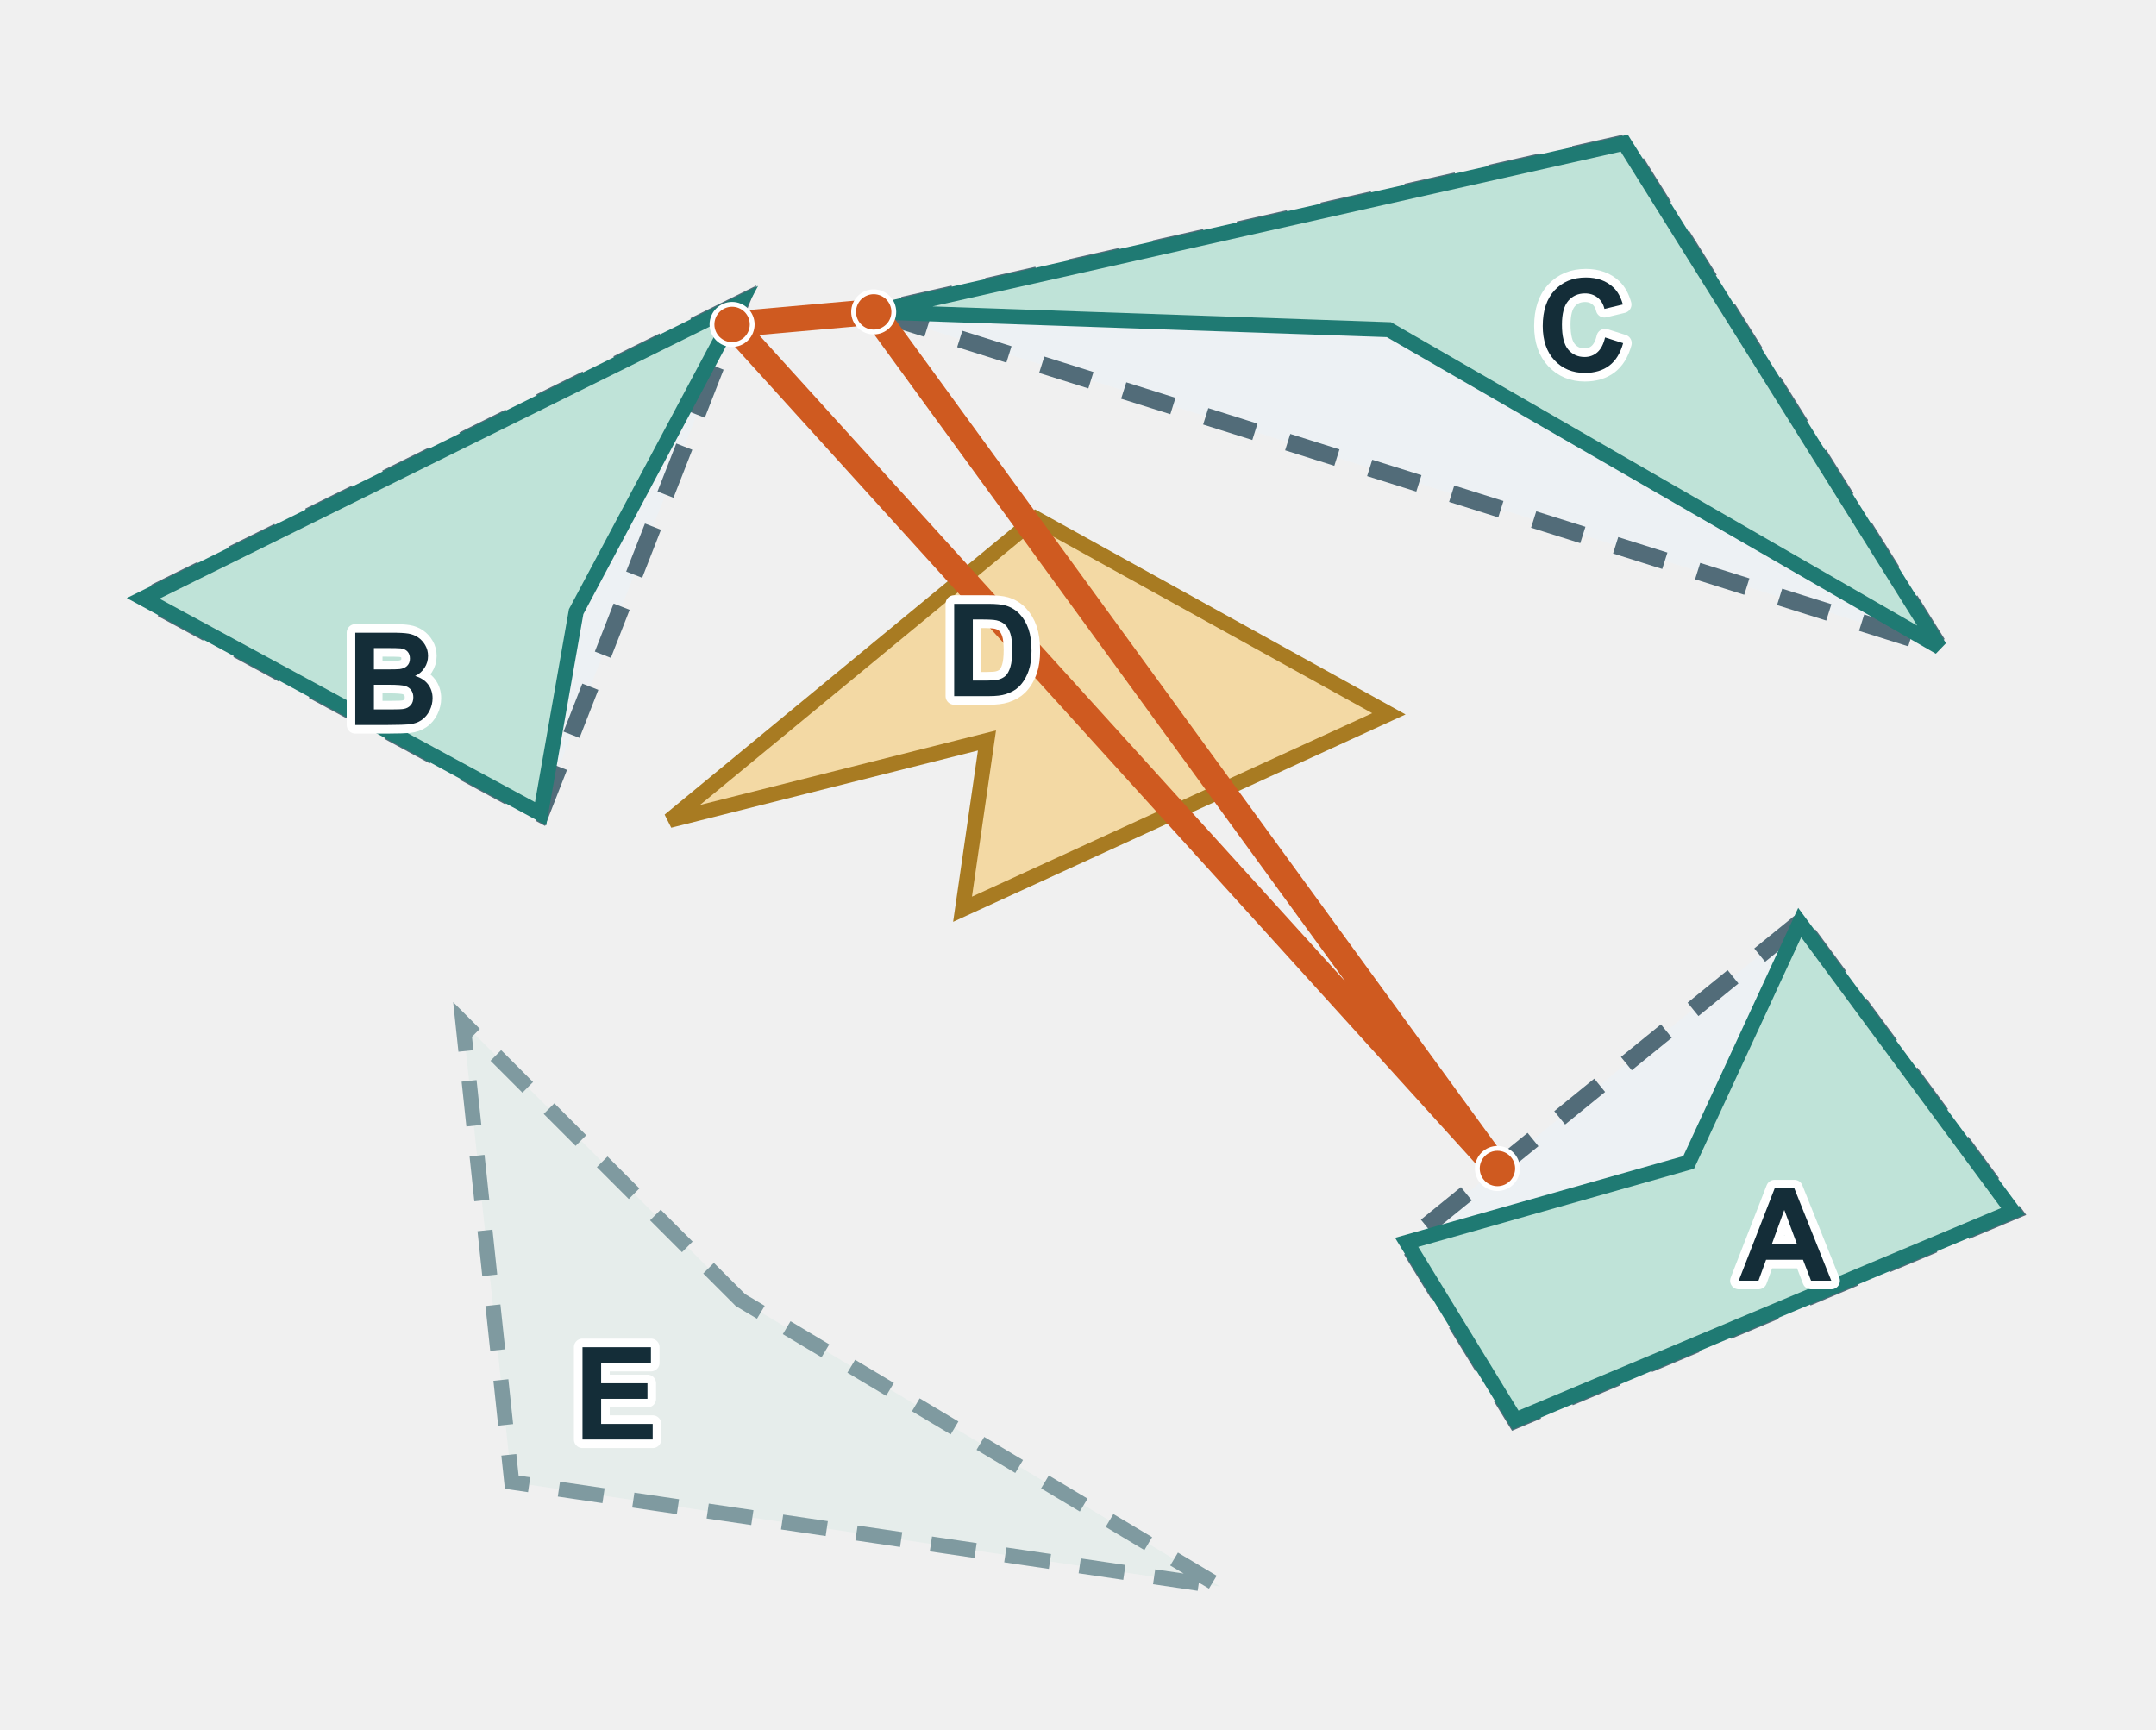
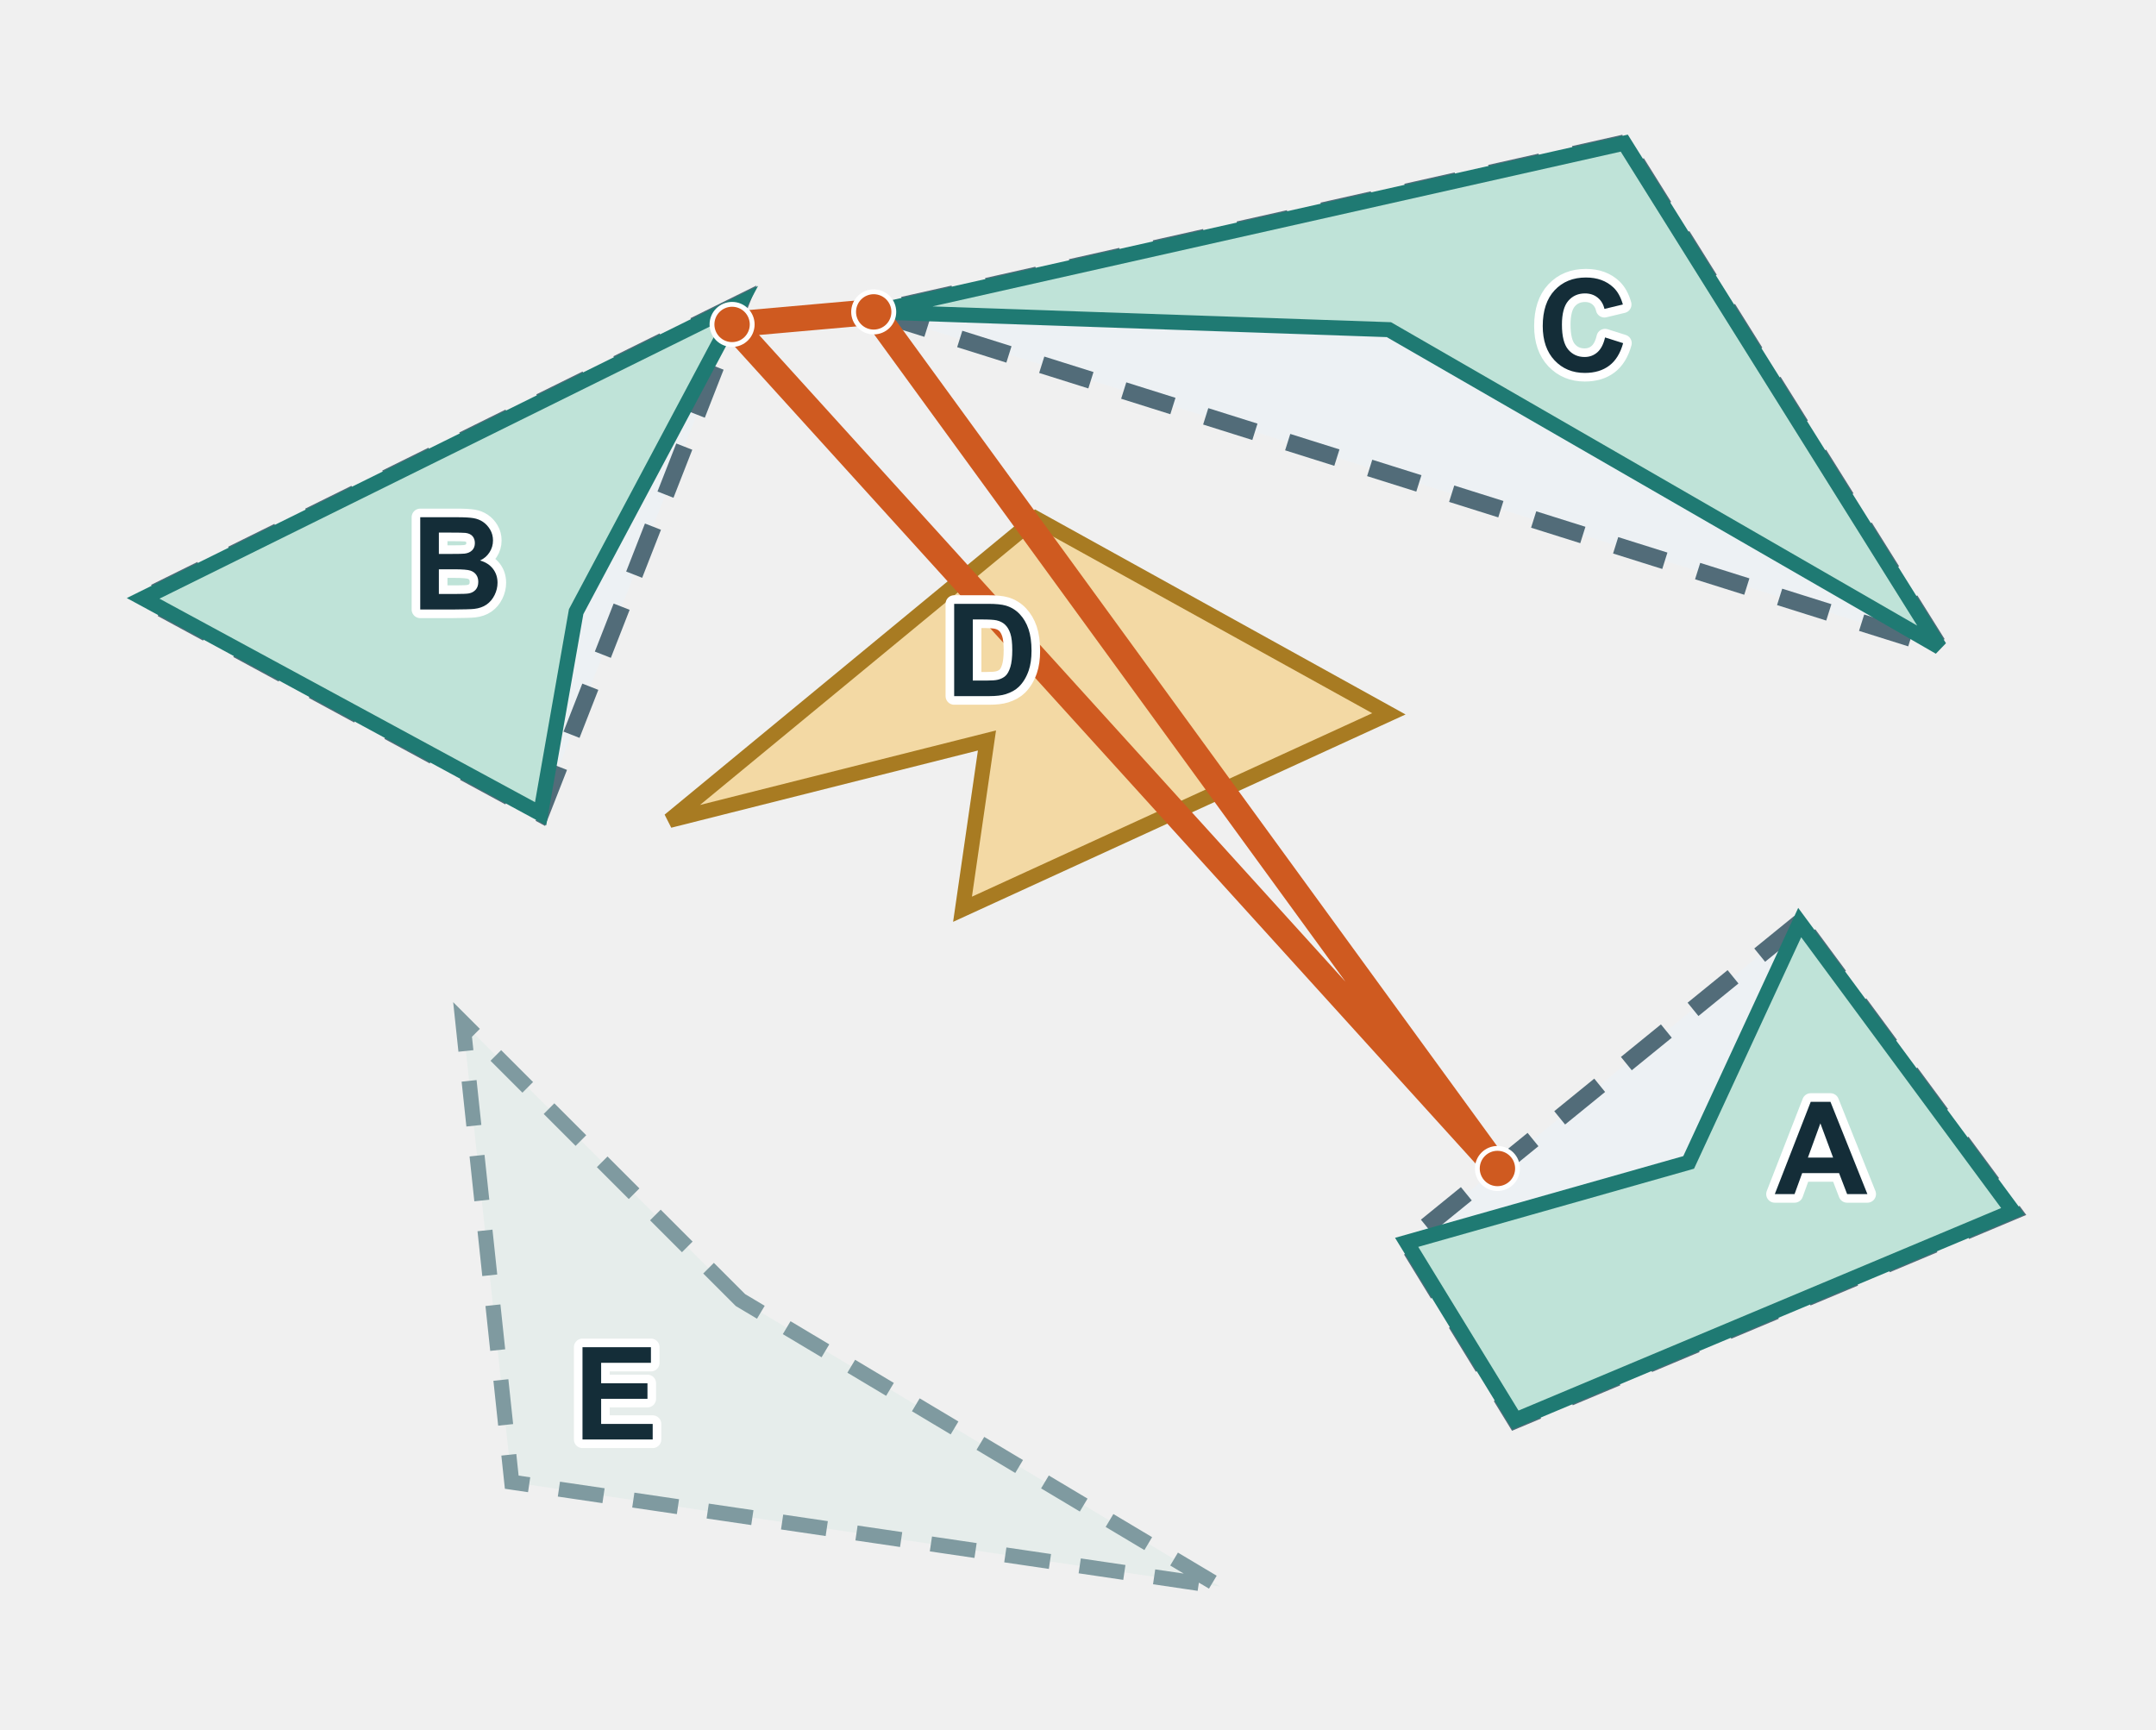
<svg xmlns="http://www.w3.org/2000/svg" xmlns:xlink="http://www.w3.org/1999/xlink" width="200.676pt" height="160.992pt" viewBox="0 0 200.676 160.992" version="1.1">
  <defs>
    <style type="text/css">*{stroke-linejoin: round; stroke-linecap: butt}</style>
  </defs>
  <g id="figure_1">
    <g id="patch_1">
      <path d="M 0 160.992 L 200.676 160.992 L 200.676 -0 L 0 -0 L 0 160.992 z " style="fill: none" />
    </g>
    <g id="axes_1">
      <g id="patch_2">
        <path d="M 167.512 85.87 L 130.928 115.633 L 141.056 132.168 L 187.354 112.74 z " clip-path="url(#pc16fcff668)" style="fill: #edf1f4; stroke-dasharray: 4.8,3.2; stroke-dashoffset: 0; stroke: #526c79; stroke-width: 1.6; stroke-linejoin: miter" />
      </g>
      <g id="patch_3">
        <path d="M 68.921 28.204 L 13.322 55.693 L 50.319 75.742 z " clip-path="url(#pc16fcff668)" style="fill: #edf1f4; stroke-dasharray: 4.8,3.2; stroke-dashoffset: 0; stroke: #526c79; stroke-width: 1.6; stroke-linejoin: miter" />
      </g>
      <g id="patch_4">
        <path d="M 151.184 13.322 L 81.323 29.03 L 180.534 60.24 z " clip-path="url(#pc16fcff668)" style="fill: #edf1f4; stroke-dasharray: 4.8,3.2; stroke-dashoffset: 0; stroke: #526c79; stroke-width: 1.6; stroke-linejoin: miter" />
      </g>
      <g id="patch_5">
        <path d="M 157.178 108.192 L 130.928 115.633 L 141.056 132.168 L 187.354 112.74 L 167.512 85.87 z " clip-path="url(#pc16fcff668)" style="fill: #bfe3d8; stroke: #1f7a73; stroke-width: 1.4; stroke-linejoin: miter" />
      </g>
      <g id="patch_6">
        <path d="M 13.322 55.693 L 50.319 75.742 L 53.626 56.933 L 68.921 28.204 z " clip-path="url(#pc16fcff668)" style="fill: #bfe3d8; stroke: #1f7a73; stroke-width: 1.4; stroke-linejoin: miter" />
      </g>
      <g id="patch_7">
        <path d="M 81.323 29.03 L 129.275 30.684 L 180.534 60.24 L 151.184 13.322 z " clip-path="url(#pc16fcff668)" style="fill: #bfe3d8; stroke: #1f7a73; stroke-width: 1.4; stroke-linejoin: miter" />
      </g>
      <g id="patch_8">
        <path d="M 68.921 121.007 L 43.085 95.171 L 47.632 137.956 L 113.566 147.67 z " clip-path="url(#pc16fcff668)" style="fill: #e6edeb; stroke-dasharray: 4.2,2.8; stroke-dashoffset: 0; stroke: #7f9aa0; stroke-width: 1.4; stroke-linejoin: miter" />
      </g>
      <g id="patch_9">
        <path d="M 96.411 48.252 L 62.307 76.362 L 91.864 68.921 L 89.59 84.63 L 129.275 66.441 z " clip-path="url(#pc16fcff668)" style="fill: #f3d9a4; stroke: #a87b22; stroke-width: 1.4; stroke-linejoin: miter" />
      </g>
      <g id="line2d_1">
        <path d="M 139.378 108.759 L 81.323 29.03 L 68.141 30.197 L 139.378 108.759 " clip-path="url(#pc16fcff668)" style="fill: none; stroke: #cf5a20; stroke-width: 2.4; stroke-linecap: round" />
      </g>
      <g id="PathCollection_1">
        <defs>
          <path id="mb5b403c177" d="M 0 1.871 C 0.496 1.871 0.972 1.674 1.323 1.323 C 1.674 0.972 1.871 0.496 1.871 0 C 1.871 -0.496 1.674 -0.972 1.323 -1.323 C 0.972 -1.674 0.496 -1.871 0 -1.871 C -0.496 -1.871 -0.972 -1.674 -1.323 -1.323 C -1.674 -0.972 -1.871 -0.496 -1.871 0 C -1.871 0.496 -1.674 0.972 -1.323 1.323 C -0.972 1.674 -0.496 1.871 0 1.871 z " style="stroke: #ffffff; stroke-width: 0.45" />
        </defs>
        <g clip-path="url(#pc16fcff668)">
          <use xlink:href="#mb5b403c177" x="139.378" y="108.759" style="fill: #cf5a20; stroke: #ffffff; stroke-width: 0.45" />
          <use xlink:href="#mb5b403c177" x="81.323" y="29.03" style="fill: #cf5a20; stroke: #ffffff; stroke-width: 0.45" />
          <use xlink:href="#mb5b403c177" x="68.141" y="30.197" style="fill: #cf5a20; stroke: #ffffff; stroke-width: 0.45" />
        </g>
      </g>
      <g id="text_1">
-         <path d="M 170.455 119.204 L 168.569 119.204 L 167.819 117.252 L 164.384 117.252 L 163.675 119.204 L 161.836 119.204 L 165.181 110.614 L 167.016 110.614 L 170.455 119.204 z M 167.262 115.804 L 166.079 112.617 L 164.918 115.804 L 167.262 115.804 z " style="fill: #142d38; stroke: #ffffff; stroke-width: 1.6" />
-         <path d="M 170.455 119.204 L 168.569 119.204 L 167.819 117.252 L 164.384 117.252 L 163.675 119.204 L 161.836 119.204 L 165.181 110.614 L 167.016 110.614 L 170.455 119.204 z M 167.262 115.804 L 166.079 112.617 L 164.918 115.804 L 167.262 115.804 z " style="fill: #142d38" />
+         <path d="M 173.814 111.143 L 171.927 111.143 L 171.177 109.191 L 167.742 109.191 L 167.034 111.143 L 165.194 111.143 L 168.539 102.553 L 170.375 102.553 L 173.814 111.143 z M 170.621 107.743 L 169.437 104.556 L 168.277 107.743 L 170.621 107.743 z " style="fill: #142d38; stroke: #ffffff; stroke-width: 1.6" />
+         <path d="M 173.814 111.143 L 171.927 111.143 L 171.177 109.191 L 167.742 109.191 L 167.034 111.143 L 165.194 111.143 L 168.539 102.553 L 170.375 102.553 L 173.814 111.143 z M 170.621 107.743 L 169.437 104.556 L 168.277 107.743 L 170.621 107.743 z " style="fill: #142d38" />
      </g>
      <g id="text_2">
-         <path d="M 33.069 58.89 L 36.502 58.89 Q 37.522 58.89 38.023 58.975 Q 38.523 59.059 38.919 59.329 Q 39.315 59.599 39.577 60.047 Q 39.842 60.495 39.842 61.052 Q 39.842 61.656 39.515 62.16 Q 39.191 62.663 38.636 62.916 Q 39.42 63.143 39.842 63.694 Q 40.263 64.245 40.263 64.99 Q 40.263 65.575 39.992 66.13 Q 39.72 66.683 39.247 67.015 Q 38.777 67.345 38.085 67.422 Q 37.652 67.468 35.992 67.48 L 33.069 67.48 L 33.069 58.89 z M 34.803 60.319 L 34.803 62.307 L 35.94 62.307 Q 36.954 62.307 37.2 62.277 Q 37.644 62.224 37.899 61.969 Q 38.154 61.714 38.154 61.298 Q 38.154 60.9 37.935 60.651 Q 37.715 60.402 37.282 60.349 Q 37.023 60.319 35.799 60.319 L 34.803 60.319 z M 34.803 63.735 L 34.803 66.032 L 36.408 66.032 Q 37.346 66.032 37.597 65.98 Q 37.985 65.908 38.227 65.637 Q 38.471 65.365 38.471 64.907 Q 38.471 64.521 38.283 64.251 Q 38.096 63.981 37.742 63.859 Q 37.387 63.735 36.204 63.735 L 34.803 63.735 z " style="fill: #142d38; stroke: #ffffff; stroke-width: 1.6" />
-         <path d="M 33.069 58.89 L 36.502 58.89 Q 37.522 58.89 38.023 58.975 Q 38.523 59.059 38.919 59.329 Q 39.315 59.599 39.577 60.047 Q 39.842 60.495 39.842 61.052 Q 39.842 61.656 39.515 62.16 Q 39.191 62.663 38.636 62.916 Q 39.42 63.143 39.842 63.694 Q 40.263 64.245 40.263 64.99 Q 40.263 65.575 39.992 66.13 Q 39.72 66.683 39.247 67.015 Q 38.777 67.345 38.085 67.422 Q 37.652 67.468 35.992 67.48 L 33.069 67.48 L 33.069 58.89 z M 34.803 60.319 L 34.803 62.307 L 35.94 62.307 Q 36.954 62.307 37.2 62.277 Q 37.644 62.224 37.899 61.969 Q 38.154 61.714 38.154 61.298 Q 38.154 60.9 37.935 60.651 Q 37.715 60.402 37.282 60.349 Q 37.023 60.319 35.799 60.319 L 34.803 60.319 z M 34.803 63.735 L 34.803 66.032 L 36.408 66.032 Q 37.346 66.032 37.597 65.98 Q 37.985 65.908 38.227 65.637 Q 38.471 65.365 38.471 64.907 Q 38.471 64.521 38.283 64.251 Q 38.096 63.981 37.742 63.859 Q 37.387 63.735 36.204 63.735 L 34.803 63.735 z " style="fill: #142d38" />
+         <path d="M 39.115 48.142 L 42.548 48.142 Q 43.568 48.142 44.068 48.227 Q 44.569 48.311 44.965 48.581 Q 45.36 48.851 45.623 49.299 Q 45.887 49.747 45.887 50.304 Q 45.887 50.908 45.561 51.412 Q 45.237 51.915 44.682 52.168 Q 45.465 52.395 45.887 52.946 Q 46.309 53.497 46.309 54.242 Q 46.309 54.827 46.037 55.382 Q 45.765 55.935 45.293 56.267 Q 44.822 56.597 44.13 56.674 Q 43.697 56.721 42.038 56.732 L 39.115 56.732 L 39.115 48.142 z M 40.849 49.571 L 40.849 51.559 L 41.985 51.559 Q 43 51.559 43.245 51.529 Q 43.69 51.476 43.945 51.221 Q 44.2 50.966 44.2 50.55 Q 44.2 50.152 43.98 49.903 Q 43.761 49.654 43.328 49.601 Q 43.069 49.571 41.845 49.571 L 40.849 49.571 z M 40.849 52.987 L 40.849 55.284 L 42.454 55.284 Q 43.392 55.284 43.643 55.232 Q 44.031 55.161 44.273 54.889 Q 44.517 54.617 44.517 54.159 Q 44.517 53.773 44.329 53.503 Q 44.142 53.233 43.787 53.111 Q 43.433 52.987 42.25 52.987 L 40.849 52.987 z " style="fill: #142d38; stroke: #ffffff; stroke-width: 1.6" />
+         <path d="M 39.115 48.142 L 42.548 48.142 Q 43.568 48.142 44.068 48.227 Q 44.569 48.311 44.965 48.581 Q 45.36 48.851 45.623 49.299 Q 45.887 49.747 45.887 50.304 Q 45.887 50.908 45.561 51.412 Q 45.237 51.915 44.682 52.168 Q 45.465 52.395 45.887 52.946 Q 46.309 53.497 46.309 54.242 Q 46.309 54.827 46.037 55.382 Q 45.765 55.935 45.293 56.267 Q 44.822 56.597 44.13 56.674 Q 43.697 56.721 42.038 56.732 L 39.115 56.732 L 39.115 48.142 z M 40.849 49.571 L 40.849 51.559 L 41.985 51.559 Q 43 51.559 43.245 51.529 Q 43.69 51.476 43.945 51.221 Q 44.2 50.966 44.2 50.55 Q 44.2 50.152 43.98 49.903 Q 43.761 49.654 43.328 49.601 Q 43.069 49.571 41.845 49.571 L 40.849 49.571 z M 40.849 52.987 L 40.849 55.284 L 42.454 55.284 Q 43.392 55.284 43.643 55.232 Q 44.031 55.161 44.273 54.889 Q 44.517 54.617 44.517 54.159 Q 44.517 53.773 44.329 53.503 Q 44.142 53.233 43.787 53.111 Q 43.433 52.987 42.25 52.987 L 40.849 52.987 z " style="fill: #142d38" />
      </g>
      <g id="text_3">
        <path d="M 149.396 31.407 L 151.078 31.939 Q 150.692 33.346 149.792 34.028 Q 148.892 34.711 147.51 34.711 Q 145.798 34.711 144.696 33.543 Q 143.595 32.373 143.595 30.346 Q 143.595 28.201 144.701 27.016 Q 145.809 25.829 147.615 25.829 Q 149.192 25.829 150.176 26.759 Q 150.761 27.31 151.054 28.341 L 149.338 28.752 Q 149.184 28.084 148.701 27.698 Q 148.219 27.31 147.527 27.31 Q 146.573 27.31 145.976 27.996 Q 145.382 28.681 145.382 30.216 Q 145.382 31.846 145.967 32.538 Q 146.554 33.228 147.491 33.228 Q 148.183 33.228 148.68 32.789 Q 149.179 32.35 149.396 31.407 z " style="fill: #142d38; stroke: #ffffff; stroke-width: 1.6" />
        <path d="M 149.396 31.407 L 151.078 31.939 Q 150.692 33.346 149.792 34.028 Q 148.892 34.711 147.51 34.711 Q 145.798 34.711 144.696 33.543 Q 143.595 32.373 143.595 30.346 Q 143.595 28.201 144.701 27.016 Q 145.809 25.829 147.615 25.829 Q 149.192 25.829 150.176 26.759 Q 150.761 27.31 151.054 28.341 L 149.338 28.752 Q 149.184 28.084 148.701 27.698 Q 148.219 27.31 147.527 27.31 Q 146.573 27.31 145.976 27.996 Q 145.382 28.681 145.382 30.216 Q 145.382 31.846 145.967 32.538 Q 146.554 33.228 147.491 33.228 Q 148.183 33.228 148.68 32.789 Q 149.179 32.35 149.396 31.407 z " style="fill: #142d38" />
      </g>
      <g id="text_4">
        <path d="M 54.218 133.982 L 54.218 125.393 L 60.588 125.393 L 60.588 126.846 L 55.953 126.846 L 55.953 128.749 L 60.265 128.749 L 60.265 130.196 L 55.953 130.196 L 55.953 132.535 L 60.751 132.535 L 60.751 133.982 L 54.218 133.982 z " style="fill: #142d38; stroke: #ffffff; stroke-width: 1.6" />
        <path d="M 54.218 133.982 L 54.218 125.393 L 60.588 125.393 L 60.588 126.846 L 55.953 126.846 L 55.953 128.749 L 60.265 128.749 L 60.265 130.196 L 55.953 130.196 L 55.953 132.535 L 60.751 132.535 L 60.751 133.982 L 54.218 133.982 z " style="fill: #142d38" />
      </g>
      <g id="text_5">
        <path d="M 88.812 56.203 L 91.981 56.203 Q 93.054 56.203 93.616 56.366 Q 94.372 56.59 94.91 57.158 Q 95.45 57.726 95.731 58.549 Q 96.012 59.372 96.012 60.58 Q 96.012 61.641 95.75 62.408 Q 95.427 63.345 94.829 63.925 Q 94.377 64.365 93.61 64.611 Q 93.037 64.793 92.075 64.793 L 88.812 64.793 L 88.812 56.203 z M 90.547 57.656 L 90.547 63.345 L 91.84 63.345 Q 92.568 63.345 92.89 63.263 Q 93.312 63.158 93.59 62.906 Q 93.867 62.653 94.044 62.078 Q 94.22 61.5 94.22 60.503 Q 94.22 59.507 94.044 58.975 Q 93.867 58.44 93.55 58.142 Q 93.235 57.844 92.75 57.737 Q 92.386 57.656 91.325 57.656 L 90.547 57.656 z " style="fill: #142d38; stroke: #ffffff; stroke-width: 1.6" />
        <path d="M 88.812 56.203 L 91.981 56.203 Q 93.054 56.203 93.616 56.366 Q 94.372 56.59 94.91 57.158 Q 95.45 57.726 95.731 58.549 Q 96.012 59.372 96.012 60.58 Q 96.012 61.641 95.75 62.408 Q 95.427 63.345 94.829 63.925 Q 94.377 64.365 93.61 64.611 Q 93.037 64.793 92.075 64.793 L 88.812 64.793 L 88.812 56.203 z M 90.547 57.656 L 90.547 63.345 L 91.84 63.345 Q 92.568 63.345 92.89 63.263 Q 93.312 63.158 93.59 62.906 Q 93.867 62.653 94.044 62.078 Q 94.22 61.5 94.22 60.503 Q 94.22 59.507 94.044 58.975 Q 93.867 58.44 93.55 58.142 Q 93.235 57.844 92.75 57.737 Q 92.386 57.656 91.325 57.656 L 90.547 57.656 z " style="fill: #142d38" />
      </g>
    </g>
  </g>
  <defs>
    <clipPath id="pc16fcff668">
      <rect x="2.88" y="2.88" width="194.916" height="155.232" />
    </clipPath>
  </defs>
</svg>
